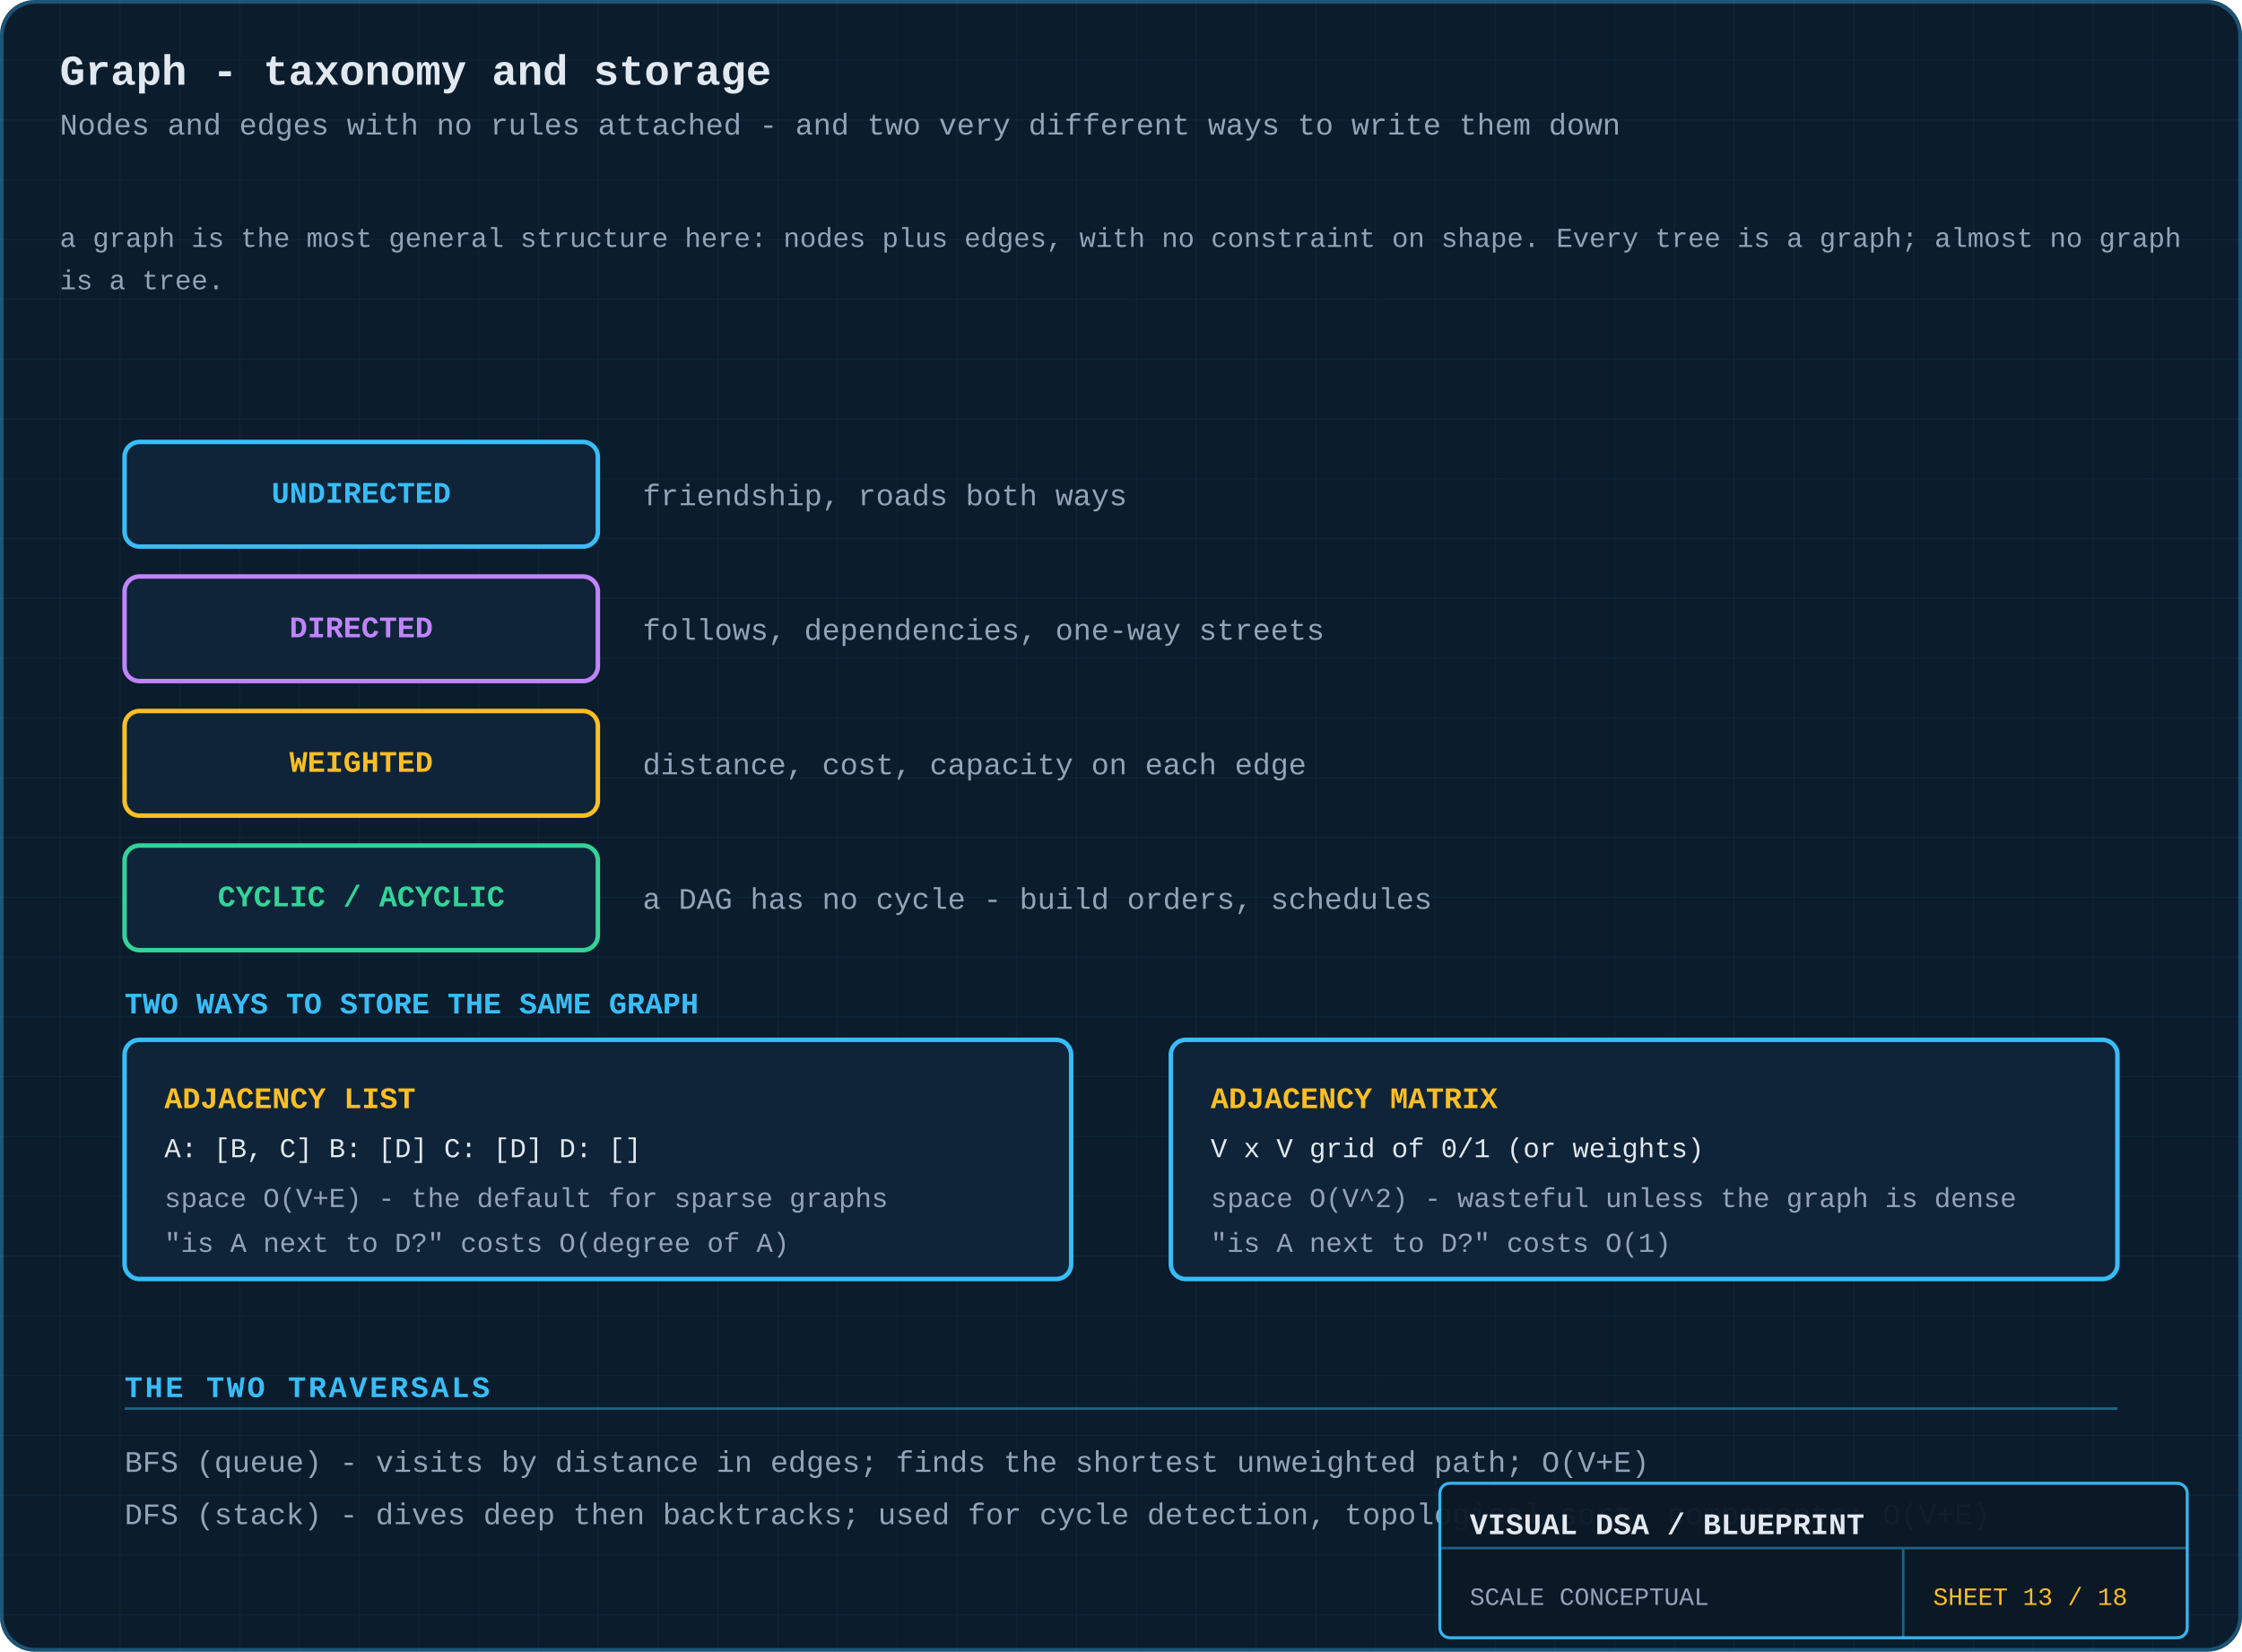
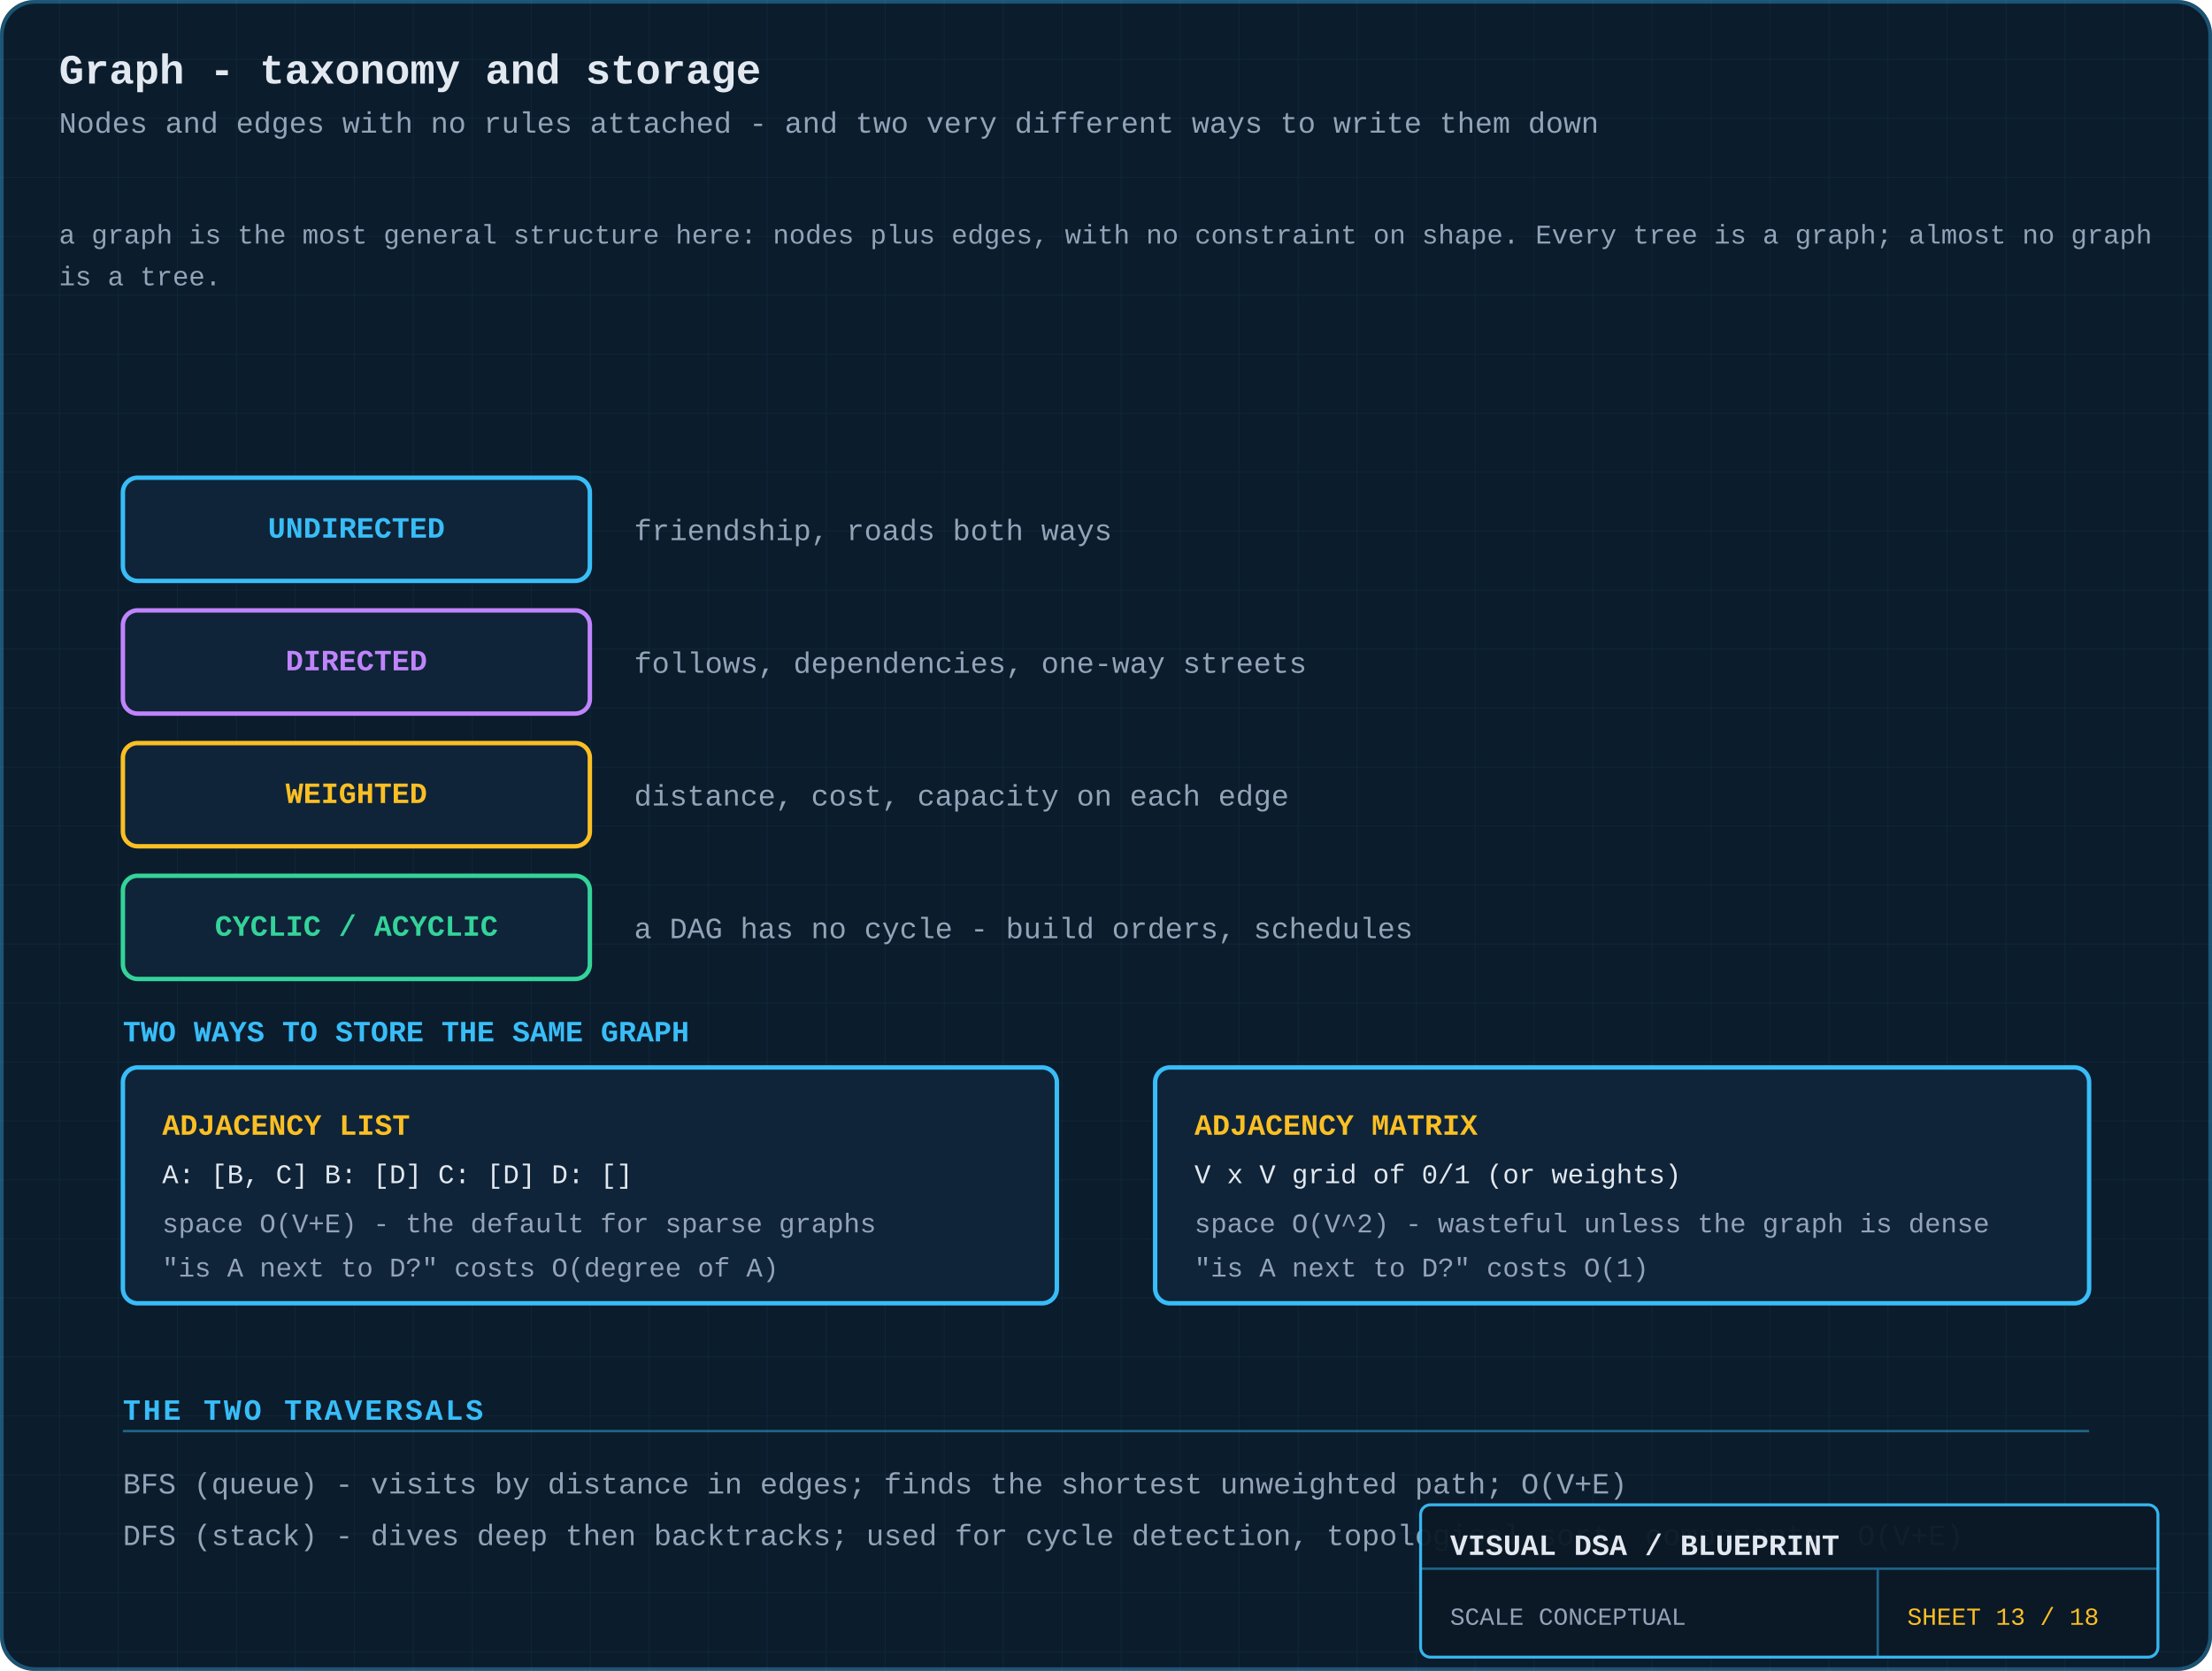
- <svg xmlns="http://www.w3.org/2000/svg" viewBox="0 0 900 663" width="900" height="663" role="img" aria-label="Graph - taxonomy and storage">
+ <svg xmlns="http://www.w3.org/2000/svg" viewBox="0 0 900 680" width="900" height="680" role="img" aria-label="Graph - taxonomy and storage">
  <defs>
    <pattern id="g" width="24" height="24" patternUnits="userSpaceOnUse">
      <path d="M24 0H0V24" fill="none" stroke="#38bdf8" stroke-width="0.5" opacity="0.09" />
    </pattern>
    <marker id="ar" viewBox="0 0 10 10" refX="9" refY="5" markerWidth="6" markerHeight="6" orient="auto-start-reverse">
      <path d="M0 0 L10 5 L0 10 z" fill="#38bdf8" />
    </marker>
    <marker id="ara" viewBox="0 0 10 10" refX="9" refY="5" markerWidth="6" markerHeight="6" orient="auto-start-reverse">
      <path d="M0 0 L10 5 L0 10 z" fill="#fbbf24" />
    </marker>
    <marker id="arg" viewBox="0 0 10 10" refX="9" refY="5" markerWidth="6" markerHeight="6" orient="auto-start-reverse">
      <path d="M0 0 L10 5 L0 10 z" fill="#34d399" />
    </marker>
  </defs>
  <style>
  text{font-family:ui-monospace, SFMono-Regular, Menlo, Consolas, 'Liberation Mono', monospace;dominant-baseline:middle}
  .title{fill:#e2e8f0;font-size:17px;font-weight:700;dominant-baseline:auto}
  .sub{fill:#94a3b8;font-size:12px;dominant-baseline:auto}
  .lbl{fill:#94a3b8;font-size:11px;text-anchor:middle}
  .lbl-l{fill:#94a3b8;font-size:11px}
  .val{fill:#e2e8f0;font-size:16px;text-anchor:middle;font-weight:600}
  .idx{fill:#64748b;font-size:10px;text-anchor:middle}
  .cell{fill:#0f2438;stroke:#38bdf8;stroke-width:1.5;rx:4}
  .step{fill:#fbbf24;font-size:12px;font-weight:700}
  .edge{stroke:#38bdf8;stroke-width:1.6;fill:none}

  </style>
-   <rect x="0" y="0" width="900" height="663" rx="14" fill="#0b1c2c" />
-   <rect x="0" y="0" width="900" height="663" rx="14" fill="url(#g)" />
-   <rect x="0.75" y="0.75" width="898.5" height="661.5" rx="13.5" fill="none" stroke="#38bdf8" stroke-width="1.5" opacity="0.35" />
+   <rect x="0" y="0" width="900" height="680" rx="14" fill="#0b1c2c" />
+   <rect x="0" y="0" width="900" height="680" rx="14" fill="url(#g)" />
+   <rect x="0.75" y="0.75" width="898.5" height="678.5" rx="13.5" fill="none" stroke="#38bdf8" stroke-width="1.5" opacity="0.35" />
  <text class="title" x="24" y="34">Graph - taxonomy and storage</text>
  <text class="sub" x="24" y="54">Nodes and edges with no rules attached - and two very different ways to write them down</text>
  <text class="lbl-l hdrline" x="24" y="96">
    <tspan x="24" dy="0">a graph is the most general structure here: nodes plus edges, with no constraint on shape. Every tree is a graph; almost no graph</tspan>
    <tspan x="24" dy="17">is a tree.</tspan>
  </text>
-   <g transform="translate(0,17.4)">
+   <g transform="translate(0,34.4)">
    <rect x="50" y="160" width="190" height="42" rx="6" fill="#0f2438" stroke="#38bdf8" stroke-width="1.8" />
    <text x="145.0" y="181.0" font-size="12" font-weight="600" fill="#38bdf8" text-anchor="middle" dominant-baseline="middle">UNDIRECTED</text>
    <text x="258" y="182" font-size="12" fill="#94a3b8" dominant-baseline="middle">friendship, roads both ways</text>
    <rect x="50" y="214" width="190" height="42" rx="6" fill="#0f2438" stroke="#c084fc" stroke-width="1.8" />
    <text x="145.0" y="235.0" font-size="12" font-weight="600" fill="#c084fc" text-anchor="middle" dominant-baseline="middle">DIRECTED</text>
    <text x="258" y="236" font-size="12" fill="#94a3b8" dominant-baseline="middle">follows, dependencies, one-way streets</text>
    <rect x="50" y="268" width="190" height="42" rx="6" fill="#0f2438" stroke="#fbbf24" stroke-width="1.8" />
    <text x="145.0" y="289.0" font-size="12" font-weight="600" fill="#fbbf24" text-anchor="middle" dominant-baseline="middle">WEIGHTED</text>
    <text x="258" y="290" font-size="12" fill="#94a3b8" dominant-baseline="middle">distance, cost, capacity on each edge</text>
    <rect x="50" y="322" width="190" height="42" rx="6" fill="#0f2438" stroke="#34d399" stroke-width="1.8" />
    <text x="145.0" y="343.0" font-size="12" font-weight="600" fill="#34d399" text-anchor="middle" dominant-baseline="middle">CYCLIC / ACYCLIC</text>
    <text x="258" y="344" font-size="12" fill="#94a3b8" dominant-baseline="middle">a DAG has no cycle - build orders, schedules</text>
    <text x="50" y="386" font-size="12" font-weight="700" fill="#38bdf8">TWO WAYS TO STORE THE SAME GRAPH</text>
    <rect x="50" y="400" width="380" height="96" rx="6" fill="#0f2438" stroke="#38bdf8" stroke-width="1.8" />
    <text x="66" y="424" font-size="12" font-weight="700" fill="#fbbf24">ADJACENCY LIST</text>
    <text x="66" y="444" font-size="11" fill="#e2e8f0">A: [B, C]   B: [D]   C: [D]   D: []</text>
    <text x="66" y="464" font-size="11" fill="#94a3b8">space O(V+E) - the default for sparse graphs</text>
    <text x="66" y="482" font-size="11" fill="#94a3b8">"is A next to D?" costs O(degree of A)</text>
    <rect x="470" y="400" width="380" height="96" rx="6" fill="#0f2438" stroke="#38bdf8" stroke-width="1.8" />
    <text x="486" y="424" font-size="12" font-weight="700" fill="#fbbf24">ADJACENCY MATRIX</text>
    <text x="486" y="444" font-size="11" fill="#e2e8f0">V x V grid of 0/1 (or weights)</text>
    <text x="486" y="464" font-size="11" fill="#94a3b8">space O(V^2) - wasteful unless the graph is dense</text>
    <text x="486" y="482" font-size="11" fill="#94a3b8">"is A next to D?" costs O(1)</text>
    <text x="50" y="540" font-size="12" font-weight="700" fill="#38bdf8" letter-spacing="1">THE TWO TRAVERSALS</text>
    <path d="M50 548 L850 548" stroke="#38bdf8" stroke-width="1" opacity="0.45" />
    <text x="50" y="570" font-size="12" fill="#94a3b8">BFS (queue)  - visits by distance in edges; finds the shortest unweighted path; O(V+E)</text>
    <text x="50" y="591" font-size="12" fill="#94a3b8">DFS (stack)  - dives deep then backtracks; used for cycle detection, topological sort, components; O(V+E)</text>
    <rect x="578" y="578" width="300" height="62" rx="4" fill="#0a1826" stroke="#38bdf8" stroke-width="1.2" opacity="0.95" />
    <path d="M578 604 L878 604 M764 604 L764 640" stroke="#38bdf8" stroke-width="1" opacity="0.45" />
    <text x="590" y="595" font-size="12" font-weight="700" fill="#e2e8f0">VISUAL DSA / BLUEPRINT</text>
    <text x="590" y="624" font-size="10" fill="#94a3b8">SCALE CONCEPTUAL</text>
    <text x="776" y="624" font-size="10" fill="#fbbf24">SHEET 13 / 18</text>
  </g>
</svg>
